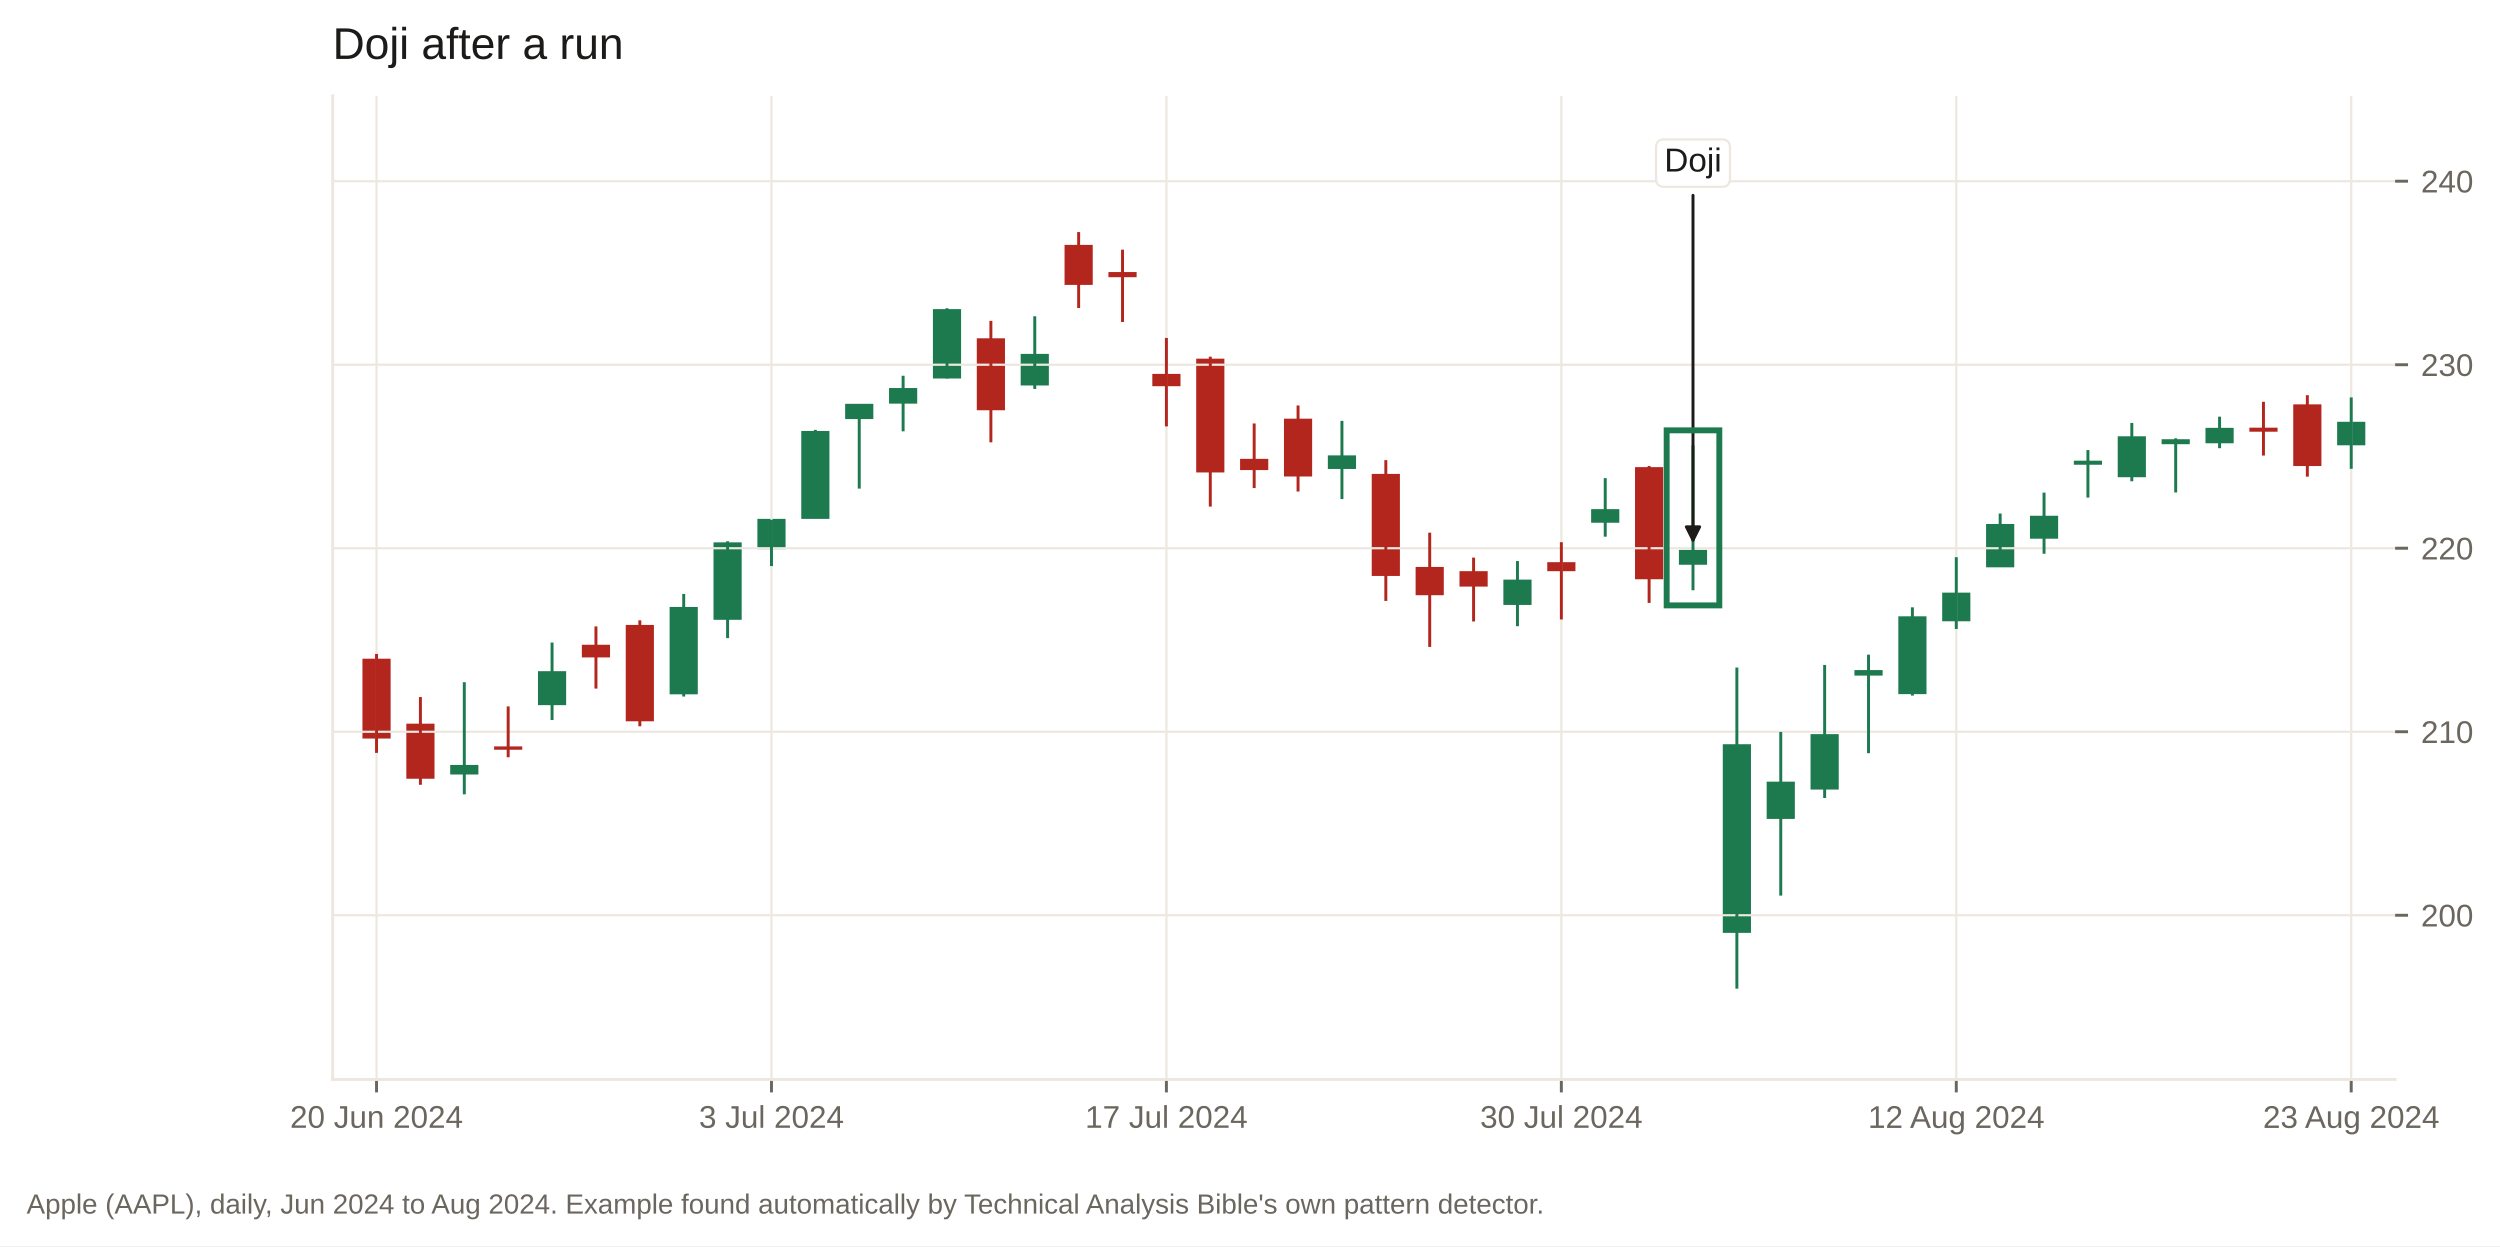
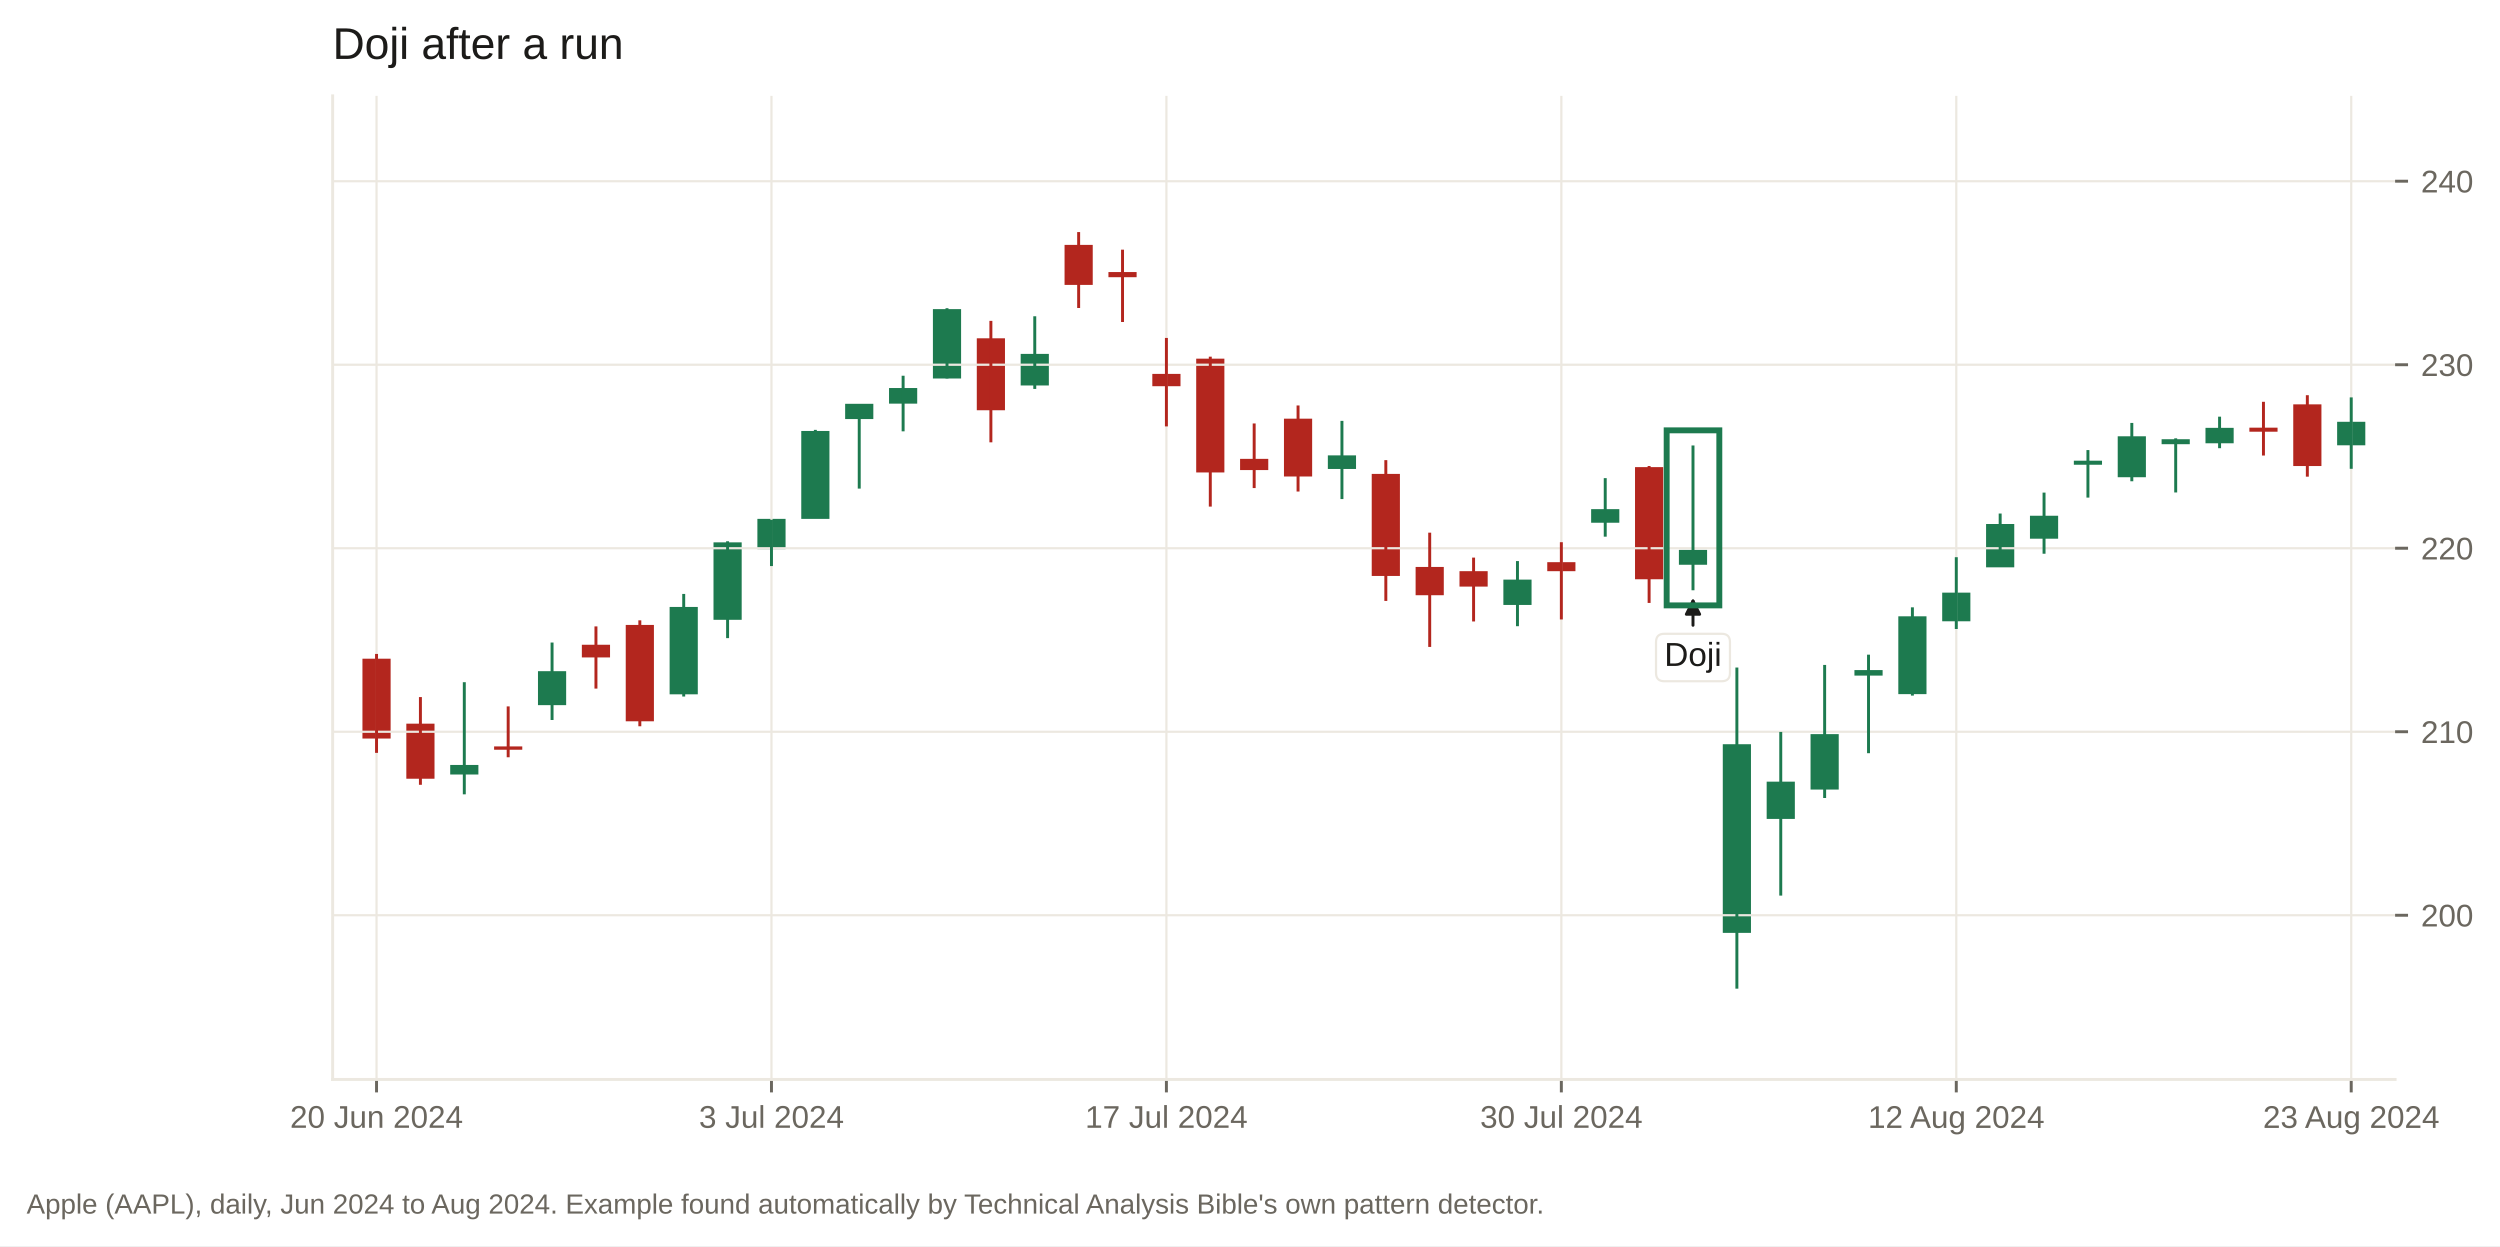
<svg xmlns="http://www.w3.org/2000/svg" xmlns:xlink="http://www.w3.org/1999/xlink" width="676.38pt" height="337.114pt" viewBox="0 0 676.38 337.114" version="1.1">
  <defs>
    <style type="text/css">*{stroke-linejoin: round; stroke-linecap: butt}</style>
  </defs>
  <g id="figure_1">
    <g id="patch_1">
      <path d="M 0 337.114  L 676.38 337.114  L 676.38 0  L 0 0  z " style="fill: #ffffff" />
    </g>
    <g id="axes_1">
      <g id="patch_2">
        <path d="M 90 292.048  L 648 292.048  L 648 25.936  L 90 25.936  z " style="fill: #ffffff" />
      </g>
      <g id="patch_3">
        <path d="M 122.055 209.295  L 129.179 209.295  L 129.179 207.21  L 122.055 207.21  z " clip-path="url(#p8b7309a008)" style="fill: #1d7a4f; stroke: #1d7a4f; stroke-width: 0.5; stroke-linejoin: miter" />
      </g>
      <g id="patch_4">
        <path d="M 145.8 190.528  L 152.923 190.528  L 152.923 181.839  L 145.8 181.839  z " clip-path="url(#p8b7309a008)" style="fill: #1d7a4f; stroke: #1d7a4f; stroke-width: 0.5; stroke-linejoin: miter" />
      </g>
      <g id="patch_5">
        <path d="M 181.417 187.599  L 188.54 187.599  L 188.54 164.462  L 181.417 164.462  z " clip-path="url(#p8b7309a008)" style="fill: #1d7a4f; stroke: #1d7a4f; stroke-width: 0.5; stroke-linejoin: miter" />
      </g>
      <g id="patch_6">
        <path d="M 193.289 167.441  L 200.413 167.441  L 200.413 146.986  L 193.289 146.986  z " clip-path="url(#p8b7309a008)" style="fill: #1d7a4f; stroke: #1d7a4f; stroke-width: 0.5; stroke-linejoin: miter" />
      </g>
      <g id="patch_7">
        <path d="M 205.162 148.327  L 212.285 148.327  L 212.285 140.631  L 205.162 140.631  z " clip-path="url(#p8b7309a008)" style="fill: #1d7a4f; stroke: #1d7a4f; stroke-width: 0.5; stroke-linejoin: miter" />
      </g>
      <g id="patch_8">
        <path d="M 217.034 140.135  L 224.157 140.135  L 224.157 116.849  L 217.034 116.849  z " clip-path="url(#p8b7309a008)" style="fill: #1d7a4f; stroke: #1d7a4f; stroke-width: 0.5; stroke-linejoin: miter" />
      </g>
      <g id="patch_9">
        <path d="M 228.906 113.126  L 236.03 113.126  L 236.03 109.501  L 228.906 109.501  z " clip-path="url(#p8b7309a008)" style="fill: #1d7a4f; stroke: #1d7a4f; stroke-width: 0.5; stroke-linejoin: miter" />
      </g>
      <g id="patch_10">
        <path d="M 240.779 108.955  L 247.902 108.955  L 247.902 105.232  L 240.779 105.232  z " clip-path="url(#p8b7309a008)" style="fill: #1d7a4f; stroke: #1d7a4f; stroke-width: 0.5; stroke-linejoin: miter" />
      </g>
      <g id="patch_11">
        <path d="M 252.651 102.153  L 259.774 102.153  L 259.774 83.883  L 252.651 83.883  z " clip-path="url(#p8b7309a008)" style="fill: #1d7a4f; stroke: #1d7a4f; stroke-width: 0.5; stroke-linejoin: miter" />
      </g>
      <g id="patch_12">
        <path d="M 276.396 104.04  L 283.519 104.04  L 283.519 95.997  L 276.396 95.997  z " clip-path="url(#p8b7309a008)" style="fill: #1d7a4f; stroke: #1d7a4f; stroke-width: 0.5; stroke-linejoin: miter" />
      </g>
      <g id="patch_13">
        <path d="M 359.502 126.63  L 366.626 126.63  L 366.626 123.453  L 359.502 123.453  z " clip-path="url(#p8b7309a008)" style="fill: #1d7a4f; stroke: #1d7a4f; stroke-width: 0.5; stroke-linejoin: miter" />
      </g>
      <g id="patch_14">
        <path d="M 406.991 163.42  L 414.115 163.42  L 414.115 157.065  L 406.991 157.065  z " clip-path="url(#p8b7309a008)" style="fill: #1d7a4f; stroke: #1d7a4f; stroke-width: 0.5; stroke-linejoin: miter" />
      </g>
      <g id="patch_15">
        <path d="M 430.736 141.177  L 437.86 141.177  L 437.86 138  L 430.736 138  z " clip-path="url(#p8b7309a008)" style="fill: #1d7a4f; stroke: #1d7a4f; stroke-width: 0.5; stroke-linejoin: miter" />
      </g>
      <g id="patch_16">
        <path d="M 454.481 152.547  L 461.604 152.547  L 461.604 149.022  L 454.481 149.022  z " clip-path="url(#p8b7309a008)" style="fill: #1d7a4f; stroke: #1d7a4f; stroke-width: 0.5; stroke-linejoin: miter" />
      </g>
      <g id="patch_17">
        <path d="M 466.353 252.142  L 473.477 252.142  L 473.477 201.6  L 466.353 201.6  z " clip-path="url(#p8b7309a008)" style="fill: #1d7a4f; stroke: #1d7a4f; stroke-width: 0.5; stroke-linejoin: miter" />
      </g>
      <g id="patch_18">
        <path d="M 478.226 221.31  L 485.349 221.31  L 485.349 211.728  L 478.226 211.728  z " clip-path="url(#p8b7309a008)" style="fill: #1d7a4f; stroke: #1d7a4f; stroke-width: 0.5; stroke-linejoin: miter" />
      </g>
      <g id="patch_19">
        <path d="M 490.098 213.366  L 497.221 213.366  L 497.221 198.869  L 490.098 198.869  z " clip-path="url(#p8b7309a008)" style="fill: #1d7a4f; stroke: #1d7a4f; stroke-width: 0.5; stroke-linejoin: miter" />
      </g>
      <g id="patch_20">
        <path d="M 501.97 182.535  L 509.094 182.535  L 509.094 181.542  L 501.97 181.542  z " clip-path="url(#p8b7309a008)" style="fill: #1d7a4f; stroke: #1d7a4f; stroke-width: 0.5; stroke-linejoin: miter" />
      </g>
      <g id="patch_21">
        <path d="M 513.843 187.549  L 520.966 187.549  L 520.966 166.994  L 513.843 166.994  z " clip-path="url(#p8b7309a008)" style="fill: #1d7a4f; stroke: #1d7a4f; stroke-width: 0.5; stroke-linejoin: miter" />
      </g>
      <g id="patch_22">
        <path d="M 525.715 167.838  L 532.838 167.838  L 532.838 160.59  L 525.715 160.59  z " clip-path="url(#p8b7309a008)" style="fill: #1d7a4f; stroke: #1d7a4f; stroke-width: 0.5; stroke-linejoin: miter" />
      </g>
      <g id="patch_23">
        <path d="M 537.587 153.242  L 544.711 153.242  L 544.711 142.021  L 537.587 142.021  z " clip-path="url(#p8b7309a008)" style="fill: #1d7a4f; stroke: #1d7a4f; stroke-width: 0.5; stroke-linejoin: miter" />
      </g>
      <g id="patch_24">
        <path d="M 549.46 145.497  L 556.583 145.497  L 556.583 139.787  L 549.46 139.787  z " clip-path="url(#p8b7309a008)" style="fill: #1d7a4f; stroke: #1d7a4f; stroke-width: 0.5; stroke-linejoin: miter" />
      </g>
      <g id="patch_25">
        <path d="M 561.332 125.488  L 568.455 125.488  L 568.455 124.892  L 561.332 124.892  z " clip-path="url(#p8b7309a008)" style="fill: #1d7a4f; stroke: #1d7a4f; stroke-width: 0.5; stroke-linejoin: miter" />
      </g>
      <g id="patch_26">
        <path d="M 573.204 128.864  L 580.328 128.864  L 580.328 118.289  L 573.204 118.289  z " clip-path="url(#p8b7309a008)" style="fill: #1d7a4f; stroke: #1d7a4f; stroke-width: 0.5; stroke-linejoin: miter" />
      </g>
      <g id="patch_27">
        <path d="M 585.077 119.928  L 592.2 119.928  L 592.2 119.084  L 585.077 119.084  z " clip-path="url(#p8b7309a008)" style="fill: #1d7a4f; stroke: #1d7a4f; stroke-width: 0.5; stroke-linejoin: miter" />
      </g>
      <g id="patch_28">
        <path d="M 596.949 119.679  L 604.072 119.679  L 604.072 116.005  L 596.949 116.005  z " clip-path="url(#p8b7309a008)" style="fill: #1d7a4f; stroke: #1d7a4f; stroke-width: 0.5; stroke-linejoin: miter" />
      </g>
      <g id="patch_29">
        <path d="M 632.566 120.225  L 639.689 120.225  L 639.689 114.367  L 632.566 114.367  z " clip-path="url(#p8b7309a008)" style="fill: #1d7a4f; stroke: #1d7a4f; stroke-width: 0.5; stroke-linejoin: miter" />
      </g>
      <g id="patch_30">
        <path d="M 98.311 199.564  L 105.434 199.564  L 105.434 178.463  L 98.311 178.463  z " clip-path="url(#p8b7309a008)" style="fill: #b3261e; stroke: #b3261e; stroke-width: 0.5; stroke-linejoin: miter" />
      </g>
      <g id="patch_31">
        <path d="M 110.183 210.437  L 117.306 210.437  L 117.306 196.039  L 110.183 196.039  z " clip-path="url(#p8b7309a008)" style="fill: #b3261e; stroke: #b3261e; stroke-width: 0.5; stroke-linejoin: miter" />
      </g>
      <g id="patch_32">
        <path d="M 133.928 202.593  L 141.051 202.593  L 141.051 202.195  L 133.928 202.195  z " clip-path="url(#p8b7309a008)" style="fill: #b3261e; stroke: #b3261e; stroke-width: 0.5; stroke-linejoin: miter" />
      </g>
      <g id="patch_33">
        <path d="M 157.672 177.619  L 164.796 177.619  L 164.796 174.69  L 157.672 174.69  z " clip-path="url(#p8b7309a008)" style="fill: #b3261e; stroke: #b3261e; stroke-width: 0.5; stroke-linejoin: miter" />
      </g>
      <g id="patch_34">
        <path d="M 169.545 194.897  L 176.668 194.897  L 176.668 169.328  L 169.545 169.328  z " clip-path="url(#p8b7309a008)" style="fill: #b3261e; stroke: #b3261e; stroke-width: 0.5; stroke-linejoin: miter" />
      </g>
      <g id="patch_35">
        <path d="M 264.523 110.742  L 271.647 110.742  L 271.647 91.777  L 264.523 91.777  z " clip-path="url(#p8b7309a008)" style="fill: #b3261e; stroke: #b3261e; stroke-width: 0.5; stroke-linejoin: miter" />
      </g>
      <g id="patch_36">
        <path d="M 288.268 76.833  L 295.391 76.833  L 295.391 66.506  L 288.268 66.506  z " clip-path="url(#p8b7309a008)" style="fill: #b3261e; stroke: #b3261e; stroke-width: 0.5; stroke-linejoin: miter" />
      </g>
      <g id="patch_37">
        <path d="M 300.14 74.747  L 307.264 74.747  L 307.264 73.854  L 300.14 73.854  z " clip-path="url(#p8b7309a008)" style="fill: #b3261e; stroke: #b3261e; stroke-width: 0.5; stroke-linejoin: miter" />
      </g>
      <g id="patch_38">
        <path d="M 312.013 104.239  L 319.136 104.239  L 319.136 101.409  L 312.013 101.409  z " clip-path="url(#p8b7309a008)" style="fill: #b3261e; stroke: #b3261e; stroke-width: 0.5; stroke-linejoin: miter" />
      </g>
      <g id="patch_39">
        <path d="M 323.885 127.573  L 331.009 127.573  L 331.009 97.288  L 323.885 97.288  z " clip-path="url(#p8b7309a008)" style="fill: #b3261e; stroke: #b3261e; stroke-width: 0.5; stroke-linejoin: miter" />
      </g>
      <g id="patch_40">
        <path d="M 335.757 126.928  L 342.881 126.928  L 342.881 124.396  L 335.757 124.396  z " clip-path="url(#p8b7309a008)" style="fill: #b3261e; stroke: #b3261e; stroke-width: 0.5; stroke-linejoin: miter" />
      </g>
      <g id="patch_41">
        <path d="M 347.63 128.666  L 354.753 128.666  L 354.753 113.523  L 347.63 113.523  z " clip-path="url(#p8b7309a008)" style="fill: #b3261e; stroke: #b3261e; stroke-width: 0.5; stroke-linejoin: miter" />
      </g>
      <g id="patch_42">
        <path d="M 371.374 155.575  L 378.498 155.575  L 378.498 128.467  L 371.374 128.467  z " clip-path="url(#p8b7309a008)" style="fill: #b3261e; stroke: #b3261e; stroke-width: 0.5; stroke-linejoin: miter" />
      </g>
      <g id="patch_43">
        <path d="M 383.247 160.788  L 390.37 160.788  L 390.37 153.639  L 383.247 153.639  z " clip-path="url(#p8b7309a008)" style="fill: #b3261e; stroke: #b3261e; stroke-width: 0.5; stroke-linejoin: miter" />
      </g>
      <g id="patch_44">
        <path d="M 395.119 158.455  L 402.243 158.455  L 402.243 154.781  L 395.119 154.781  z " clip-path="url(#p8b7309a008)" style="fill: #b3261e; stroke: #b3261e; stroke-width: 0.5; stroke-linejoin: miter" />
      </g>
      <g id="patch_45">
        <path d="M 418.864 154.284  L 425.987 154.284  L 425.987 152.348  L 418.864 152.348  z " clip-path="url(#p8b7309a008)" style="fill: #b3261e; stroke: #b3261e; stroke-width: 0.5; stroke-linejoin: miter" />
      </g>
      <g id="patch_46">
        <path d="M 442.609 156.469  L 449.732 156.469  L 449.732 126.63  L 442.609 126.63  z " clip-path="url(#p8b7309a008)" style="fill: #b3261e; stroke: #b3261e; stroke-width: 0.5; stroke-linejoin: miter" />
      </g>
      <g id="patch_47">
        <path d="M 608.821 116.551  L 615.945 116.551  L 615.945 115.956  L 608.821 115.956  z " clip-path="url(#p8b7309a008)" style="fill: #b3261e; stroke: #b3261e; stroke-width: 0.5; stroke-linejoin: miter" />
      </g>
      <g id="patch_48">
        <path d="M 620.694 125.836  L 627.817 125.836  L 627.817 109.65  L 620.694 109.65  z " clip-path="url(#p8b7309a008)" style="fill: #b3261e; stroke: #b3261e; stroke-width: 0.5; stroke-linejoin: miter" />
      </g>
      <g id="matplotlib.axis_1">
        <g id="xtick_1">
          <g id="line2d_1">
            <path d="M 101.872 292.048  L 101.872 25.936  " clip-path="url(#p8b7309a008)" style="fill: none; stroke: #ece8e0; stroke-width: 0.6; stroke-linecap: square" />
          </g>
          <g id="line2d_2">
            <defs>
              <path id="m0bef562a2a" d="M 0 0  L 0 3.5  " style="stroke: #6b675f; stroke-width: 0.8" />
            </defs>
            <g>
              <use xlink:href="#m0bef562a2a" x="101.872" y="292.048" style="fill: #6b675f; stroke: #6b675f; stroke-width: 0.8" />
            </g>
          </g>
          <g id="text_1">
            <text style="font-size: 8.5px; font-family: 'Arial', 'Helvetica', 'DejaVu Sans', sans-serif; text-anchor: middle; fill: #6b675f" x="101.872" y="305.132" transform="rotate(-0 101.8723 305.1318)">20 Jun 2024</text>
          </g>
        </g>
        <g id="xtick_2">
          <g id="line2d_3">
            <path d="M 208.723 292.048  L 208.723 25.936  " clip-path="url(#p8b7309a008)" style="fill: none; stroke: #ece8e0; stroke-width: 0.6; stroke-linecap: square" />
          </g>
          <g id="line2d_4">
            <g>
              <use xlink:href="#m0bef562a2a" x="208.723" y="292.048" style="fill: #6b675f; stroke: #6b675f; stroke-width: 0.8" />
            </g>
          </g>
          <g id="text_2">
            <text style="font-size: 8.5px; font-family: 'Arial', 'Helvetica', 'DejaVu Sans', sans-serif; text-anchor: middle; fill: #6b675f" x="208.723" y="305.132" transform="rotate(-0 208.7234 305.1318)">3 Jul 2024</text>
          </g>
        </g>
        <g id="xtick_3">
          <g id="line2d_5">
            <path d="M 315.574 292.048  L 315.574 25.936  " clip-path="url(#p8b7309a008)" style="fill: none; stroke: #ece8e0; stroke-width: 0.6; stroke-linecap: square" />
          </g>
          <g id="line2d_6">
            <g>
              <use xlink:href="#m0bef562a2a" x="315.574" y="292.048" style="fill: #6b675f; stroke: #6b675f; stroke-width: 0.8" />
            </g>
          </g>
          <g id="text_3">
            <text style="font-size: 8.5px; font-family: 'Arial', 'Helvetica', 'DejaVu Sans', sans-serif; text-anchor: middle; fill: #6b675f" x="315.574" y="305.132" transform="rotate(-0 315.5745 305.1318)">17 Jul 2024</text>
          </g>
        </g>
        <g id="xtick_4">
          <g id="line2d_7">
            <path d="M 422.426 292.048  L 422.426 25.936  " clip-path="url(#p8b7309a008)" style="fill: none; stroke: #ece8e0; stroke-width: 0.6; stroke-linecap: square" />
          </g>
          <g id="line2d_8">
            <g>
              <use xlink:href="#m0bef562a2a" x="422.426" y="292.048" style="fill: #6b675f; stroke: #6b675f; stroke-width: 0.8" />
            </g>
          </g>
          <g id="text_4">
            <text style="font-size: 8.5px; font-family: 'Arial', 'Helvetica', 'DejaVu Sans', sans-serif; text-anchor: middle; fill: #6b675f" x="422.426" y="305.132" transform="rotate(-0 422.4255 305.1318)">30 Jul 2024</text>
          </g>
        </g>
        <g id="xtick_5">
          <g id="line2d_9">
            <path d="M 529.277 292.048  L 529.277 25.936  " clip-path="url(#p8b7309a008)" style="fill: none; stroke: #ece8e0; stroke-width: 0.6; stroke-linecap: square" />
          </g>
          <g id="line2d_10">
            <g>
              <use xlink:href="#m0bef562a2a" x="529.277" y="292.048" style="fill: #6b675f; stroke: #6b675f; stroke-width: 0.8" />
            </g>
          </g>
          <g id="text_5">
            <text style="font-size: 8.5px; font-family: 'Arial', 'Helvetica', 'DejaVu Sans', sans-serif; text-anchor: middle; fill: #6b675f" x="529.277" y="305.157" transform="rotate(-0 529.2766 305.157)">12 Aug 2024</text>
          </g>
        </g>
        <g id="xtick_6">
          <g id="line2d_11">
            <path d="M 636.128 292.048  L 636.128 25.936  " clip-path="url(#p8b7309a008)" style="fill: none; stroke: #ece8e0; stroke-width: 0.6; stroke-linecap: square" />
          </g>
          <g id="line2d_12">
            <g>
              <use xlink:href="#m0bef562a2a" x="636.128" y="292.048" style="fill: #6b675f; stroke: #6b675f; stroke-width: 0.8" />
            </g>
          </g>
          <g id="text_6">
            <text style="font-size: 8.5px; font-family: 'Arial', 'Helvetica', 'DejaVu Sans', sans-serif; text-anchor: middle; fill: #6b675f" x="636.128" y="305.157" transform="rotate(-0 636.1277 305.157)">23 Aug 2024</text>
          </g>
        </g>
      </g>
      <g id="matplotlib.axis_2">
        <g id="ytick_1">
          <g id="line2d_13">
            <path d="M 90 247.624  L 648 247.624  " clip-path="url(#p8b7309a008)" style="fill: none; stroke: #ece8e0; stroke-width: 0.6; stroke-linecap: square" />
          </g>
          <g id="line2d_14">
            <defs>
              <path id="m4caac02490" d="M 0 0  L 3.5 0  " style="stroke: #6b675f; stroke-width: 0.8" />
            </defs>
            <g>
              <use xlink:href="#m4caac02490" x="648" y="247.624" style="fill: #6b675f; stroke: #6b675f; stroke-width: 0.8" />
            </g>
          </g>
          <g id="text_7">
            <text style="font-size: 8.5px; font-family: 'Arial', 'Helvetica', 'DejaVu Sans', sans-serif; text-anchor: start; fill: #6b675f" x="655" y="250.666" transform="rotate(-0 655 250.666)">200</text>
          </g>
        </g>
        <g id="ytick_2">
          <g id="line2d_15">
            <path d="M 90 197.975  L 648 197.975  " clip-path="url(#p8b7309a008)" style="fill: none; stroke: #ece8e0; stroke-width: 0.6; stroke-linecap: square" />
          </g>
          <g id="line2d_16">
            <g>
              <use xlink:href="#m4caac02490" x="648" y="197.975" style="fill: #6b675f; stroke: #6b675f; stroke-width: 0.8" />
            </g>
          </g>
          <g id="text_8">
            <text style="font-size: 8.5px; font-family: 'Arial', 'Helvetica', 'DejaVu Sans', sans-serif; text-anchor: start; fill: #6b675f" x="655" y="201.017" transform="rotate(-0 655 201.0173)">210</text>
          </g>
        </g>
        <g id="ytick_3">
          <g id="line2d_17">
            <path d="M 90 148.327  L 648 148.327  " clip-path="url(#p8b7309a008)" style="fill: none; stroke: #ece8e0; stroke-width: 0.6; stroke-linecap: square" />
          </g>
          <g id="line2d_18">
            <g>
              <use xlink:href="#m4caac02490" x="648" y="148.327" style="fill: #6b675f; stroke: #6b675f; stroke-width: 0.8" />
            </g>
          </g>
          <g id="text_9">
            <text style="font-size: 8.5px; font-family: 'Arial', 'Helvetica', 'DejaVu Sans', sans-serif; text-anchor: start; fill: #6b675f" x="655" y="151.369" transform="rotate(-0 655 151.3687)">220</text>
          </g>
        </g>
        <g id="ytick_4">
          <g id="line2d_19">
            <path d="M 90 98.678  L 648 98.678  " clip-path="url(#p8b7309a008)" style="fill: none; stroke: #ece8e0; stroke-width: 0.6; stroke-linecap: square" />
          </g>
          <g id="line2d_20">
            <g>
              <use xlink:href="#m4caac02490" x="648" y="98.678" style="fill: #6b675f; stroke: #6b675f; stroke-width: 0.8" />
            </g>
          </g>
          <g id="text_10">
            <text style="font-size: 8.5px; font-family: 'Arial', 'Helvetica', 'DejaVu Sans', sans-serif; text-anchor: start; fill: #6b675f" x="655" y="101.72" transform="rotate(-0 655 101.72)">230</text>
          </g>
        </g>
        <g id="ytick_5">
          <g id="line2d_21">
            <path d="M 90 49.029  L 648 49.029  " clip-path="url(#p8b7309a008)" style="fill: none; stroke: #ece8e0; stroke-width: 0.6; stroke-linecap: square" />
          </g>
          <g id="line2d_22">
            <g>
              <use xlink:href="#m4caac02490" x="648" y="49.029" style="fill: #6b675f; stroke: #6b675f; stroke-width: 0.8" />
            </g>
          </g>
          <g id="text_11">
            <text style="font-size: 8.5px; font-family: 'Arial', 'Helvetica', 'DejaVu Sans', sans-serif; text-anchor: start; fill: #6b675f" x="655" y="52.071" transform="rotate(-0 655 52.07129)">240</text>
          </g>
        </g>
      </g>
      <g id="LineCollection_1">
        <path d="M 125.617 214.905  L 125.617 184.57  " clip-path="url(#p8b7309a008)" style="fill: none; stroke: #1d7a4f; stroke-width: 0.8" />
        <path d="M 149.362 194.798  L 149.362 173.846  " clip-path="url(#p8b7309a008)" style="fill: none; stroke: #1d7a4f; stroke-width: 0.8" />
        <path d="M 184.979 188.443  L 184.979 160.689  " clip-path="url(#p8b7309a008)" style="fill: none; stroke: #1d7a4f; stroke-width: 0.8" />
        <path d="M 196.851 172.654  L 196.851 146.44  " clip-path="url(#p8b7309a008)" style="fill: none; stroke: #1d7a4f; stroke-width: 0.8" />
        <path d="M 208.723 153.143  L 208.723 140.631  " clip-path="url(#p8b7309a008)" style="fill: none; stroke: #1d7a4f; stroke-width: 0.8" />
        <path d="M 220.596 140.135  L 220.596 116.303  " clip-path="url(#p8b7309a008)" style="fill: none; stroke: #1d7a4f; stroke-width: 0.8" />
        <path d="M 232.468 132.191  L 232.468 109.352  " clip-path="url(#p8b7309a008)" style="fill: none; stroke: #1d7a4f; stroke-width: 0.8" />
        <path d="M 244.34 116.7  L 244.34 101.657  " clip-path="url(#p8b7309a008)" style="fill: none; stroke: #1d7a4f; stroke-width: 0.8" />
        <path d="M 256.213 102.402  L 256.213 83.386  " clip-path="url(#p8b7309a008)" style="fill: none; stroke: #1d7a4f; stroke-width: 0.8" />
        <path d="M 279.957 105.232  L 279.957 85.571  " clip-path="url(#p8b7309a008)" style="fill: none; stroke: #1d7a4f; stroke-width: 0.8" />
        <path d="M 363.064 135.021  L 363.064 113.87  " clip-path="url(#p8b7309a008)" style="fill: none; stroke: #1d7a4f; stroke-width: 0.8" />
        <path d="M 410.553 169.427  L 410.553 151.802  " clip-path="url(#p8b7309a008)" style="fill: none; stroke: #1d7a4f; stroke-width: 0.8" />
        <path d="M 434.298 145.199  L 434.298 129.361  " clip-path="url(#p8b7309a008)" style="fill: none; stroke: #1d7a4f; stroke-width: 0.8" />
        <path d="M 458.043 159.696  L 458.043 120.523  " clip-path="url(#p8b7309a008)" style="fill: none; stroke: #1d7a4f; stroke-width: 0.8" />
        <path d="M 469.915 267.483  L 469.915 180.598  " clip-path="url(#p8b7309a008)" style="fill: none; stroke: #1d7a4f; stroke-width: 0.8" />
        <path d="M 481.787 242.312  L 481.787 198.025  " clip-path="url(#p8b7309a008)" style="fill: none; stroke: #1d7a4f; stroke-width: 0.8" />
        <path d="M 493.66 215.898  L 493.66 179.903  " clip-path="url(#p8b7309a008)" style="fill: none; stroke: #1d7a4f; stroke-width: 0.8" />
        <path d="M 505.532 203.784  L 505.532 177.123  " clip-path="url(#p8b7309a008)" style="fill: none; stroke: #1d7a4f; stroke-width: 0.8" />
        <path d="M 517.404 188.194  L 517.404 164.313  " clip-path="url(#p8b7309a008)" style="fill: none; stroke: #1d7a4f; stroke-width: 0.8" />
        <path d="M 529.277 170.172  L 529.277 150.759  " clip-path="url(#p8b7309a008)" style="fill: none; stroke: #1d7a4f; stroke-width: 0.8" />
        <path d="M 541.149 153.242  L 541.149 138.943  " clip-path="url(#p8b7309a008)" style="fill: none; stroke: #1d7a4f; stroke-width: 0.8" />
        <path d="M 553.021 149.816  L 553.021 133.283  " clip-path="url(#p8b7309a008)" style="fill: none; stroke: #1d7a4f; stroke-width: 0.8" />
        <path d="M 564.894 134.624  L 564.894 121.764  " clip-path="url(#p8b7309a008)" style="fill: none; stroke: #1d7a4f; stroke-width: 0.8" />
        <path d="M 576.766 130.205  L 576.766 114.417  " clip-path="url(#p8b7309a008)" style="fill: none; stroke: #1d7a4f; stroke-width: 0.8" />
        <path d="M 588.638 133.233  L 588.638 118.587  " clip-path="url(#p8b7309a008)" style="fill: none; stroke: #1d7a4f; stroke-width: 0.8" />
        <path d="M 600.511 121.268  L 600.511 112.728  " clip-path="url(#p8b7309a008)" style="fill: none; stroke: #1d7a4f; stroke-width: 0.8" />
        <path d="M 636.128 126.829  L 636.128 107.515  " clip-path="url(#p8b7309a008)" style="fill: none; stroke: #1d7a4f; stroke-width: 0.8" />
      </g>
      <g id="LineCollection_2">
        <path d="M 101.872 203.685  L 101.872 176.924  " clip-path="url(#p8b7309a008)" style="fill: none; stroke: #b3261e; stroke-width: 0.8" />
        <path d="M 113.745 212.324  L 113.745 188.592  " clip-path="url(#p8b7309a008)" style="fill: none; stroke: #b3261e; stroke-width: 0.8" />
        <path d="M 137.489 204.876  L 137.489 191.124  " clip-path="url(#p8b7309a008)" style="fill: none; stroke: #b3261e; stroke-width: 0.8" />
        <path d="M 161.234 186.308  L 161.234 169.477  " clip-path="url(#p8b7309a008)" style="fill: none; stroke: #b3261e; stroke-width: 0.8" />
        <path d="M 173.106 196.486  L 173.106 167.838  " clip-path="url(#p8b7309a008)" style="fill: none; stroke: #b3261e; stroke-width: 0.8" />
        <path d="M 268.085 119.679  L 268.085 86.812  " clip-path="url(#p8b7309a008)" style="fill: none; stroke: #b3261e; stroke-width: 0.8" />
        <path d="M 291.83 83.336  L 291.83 62.782  " clip-path="url(#p8b7309a008)" style="fill: none; stroke: #b3261e; stroke-width: 0.8" />
        <path d="M 303.702 87.11  L 303.702 67.548  " clip-path="url(#p8b7309a008)" style="fill: none; stroke: #b3261e; stroke-width: 0.8" />
        <path d="M 315.574 115.36  L 315.574 91.429  " clip-path="url(#p8b7309a008)" style="fill: none; stroke: #b3261e; stroke-width: 0.8" />
        <path d="M 327.447 137.056  L 327.447 96.493  " clip-path="url(#p8b7309a008)" style="fill: none; stroke: #b3261e; stroke-width: 0.8" />
        <path d="M 339.319 132.042  L 339.319 114.565  " clip-path="url(#p8b7309a008)" style="fill: none; stroke: #b3261e; stroke-width: 0.8" />
        <path d="M 351.191 132.985  L 351.191 109.7  " clip-path="url(#p8b7309a008)" style="fill: none; stroke: #b3261e; stroke-width: 0.8" />
        <path d="M 374.936 162.576  L 374.936 124.495  " clip-path="url(#p8b7309a008)" style="fill: none; stroke: #b3261e; stroke-width: 0.8" />
        <path d="M 386.809 175.038  L 386.809 144.106  " clip-path="url(#p8b7309a008)" style="fill: none; stroke: #b3261e; stroke-width: 0.8" />
        <path d="M 398.681 168.136  L 398.681 150.859  " clip-path="url(#p8b7309a008)" style="fill: none; stroke: #b3261e; stroke-width: 0.8" />
        <path d="M 422.426 167.59  L 422.426 146.688  " clip-path="url(#p8b7309a008)" style="fill: none; stroke: #b3261e; stroke-width: 0.8" />
        <path d="M 446.17 163.122  L 446.17 126.084  " clip-path="url(#p8b7309a008)" style="fill: none; stroke: #b3261e; stroke-width: 0.8" />
        <path d="M 612.383 123.254  L 612.383 108.707  " clip-path="url(#p8b7309a008)" style="fill: none; stroke: #b3261e; stroke-width: 0.8" />
        <path d="M 624.255 128.964  L 624.255 106.92  " clip-path="url(#p8b7309a008)" style="fill: none; stroke: #b3261e; stroke-width: 0.8" />
      </g>
      <g id="patch_49">
        <path d="M 90 292.048  L 90 25.936  " style="fill: none; stroke: #ece8e0; stroke-width: 0.8; stroke-linejoin: miter; stroke-linecap: square" />
      </g>
      <g id="patch_50">
        <path d="M 90 292.048  L 648 292.048  " style="fill: none; stroke: #ece8e0; stroke-width: 0.8; stroke-linejoin: miter; stroke-linecap: square" />
      </g>
      <g id="patch_51">
-         <path d="M 458.043 52.849  Q 458.043 99.936 458.043 146.129  " style="fill: none; stroke: #1c1b19; stroke-width: 0.8; stroke-linecap: round" />
-         <path d="M 459.843 142.529  L 458.043 146.129  L 456.243 142.529  z " style="fill: #1c1b19; stroke: #1c1b19; stroke-width: 0.8; stroke-linecap: round" />
+         <path d="M 458.043 169.173  Q 458.043 165.437 458.043 162.594  " style="fill: none; stroke: #1c1b19; stroke-width: 0.8; stroke-linecap: round" />
+         <path d="M 456.243 166.194  L 458.043 162.594  L 459.843 166.194  z " style="fill: #1c1b19; stroke: #1c1b19; stroke-width: 0.8; stroke-linecap: round" />
      </g>
      <g id="text_12">
        <g id="patch_52">
-           <path d="M 450.291 50.55  L 465.795 50.55  Q 468.045 50.55 468.045 48.3  L 468.045 39.964  Q 468.045 37.714 465.795 37.714  L 450.291 37.714  Q 448.041 37.714 448.041 39.964  L 448.041 48.3  Q 448.041 50.55 450.291 50.55  z " style="fill: #ffffff; stroke: #ece8e0; stroke-width: 0.6; stroke-linejoin: miter" />
-         </g>
-         <text style="font-size: 9px; font-family: 'Arial', 'Helvetica', 'DejaVu Sans', sans-serif; text-anchor: middle; fill: #1c1b19" x="458.043" y="46.406" transform="rotate(-0 458.0426 46.40578)">Doji</text>
+           <path d="M 450.291 184.31  L 465.795 184.31  Q 468.045 184.31 468.045 182.06  L 468.045 173.724  Q 468.045 171.474 465.795 171.474  L 450.291 171.474  Q 448.041 171.474 448.041 173.724  L 448.041 182.06  Q 448.041 184.31 450.291 184.31  z " style="fill: #ffffff; stroke: #ece8e0; stroke-width: 0.6; stroke-linejoin: miter" />
+         </g>
+         <text style="font-size: 9px; font-family: 'Arial', 'Helvetica', 'DejaVu Sans', sans-serif; text-anchor: middle; fill: #1c1b19" x="458.043" y="180.166" transform="rotate(-0 458.0426 180.1662)">Doji</text>
      </g>
      <g id="text_13">
        <text style="font-size: 12px; font-family: 'Arial', 'Helvetica', 'DejaVu Sans', sans-serif; text-anchor: start; fill: #1c1b19" x="90" y="15.936" transform="rotate(-0 90 15.93562)">Doji after a run</text>
      </g>
      <g id="patch_53">
        <path d="M 450.919 163.79  L 465.166 163.79  L 465.166 116.429  L 450.919 116.429  L 450.919 163.79  z " clip-path="url(#p8b7309a008)" style="fill: none; stroke: #1d7a4f; stroke-width: 1.6; stroke-linejoin: miter" />
      </g>
    </g>
    <g id="text_14">
      <text style="font-size: 7.5px; font-family: 'Arial', 'Helvetica', 'DejaVu Sans', sans-serif; text-anchor: start; fill: #6b675f" x="7.2" y="328.336" transform="rotate(-0 7.2 328.3356)">Apple (AAPL), daily, Jun 2024 to Aug 2024. Example found automatically by Technical Analysis Bible's own pattern detector.</text>
    </g>
  </g>
  <defs>
    <clipPath id="p8b7309a008">
      <rect x="90" y="25.936" width="558" height="266.112" />
    </clipPath>
  </defs>
</svg>
